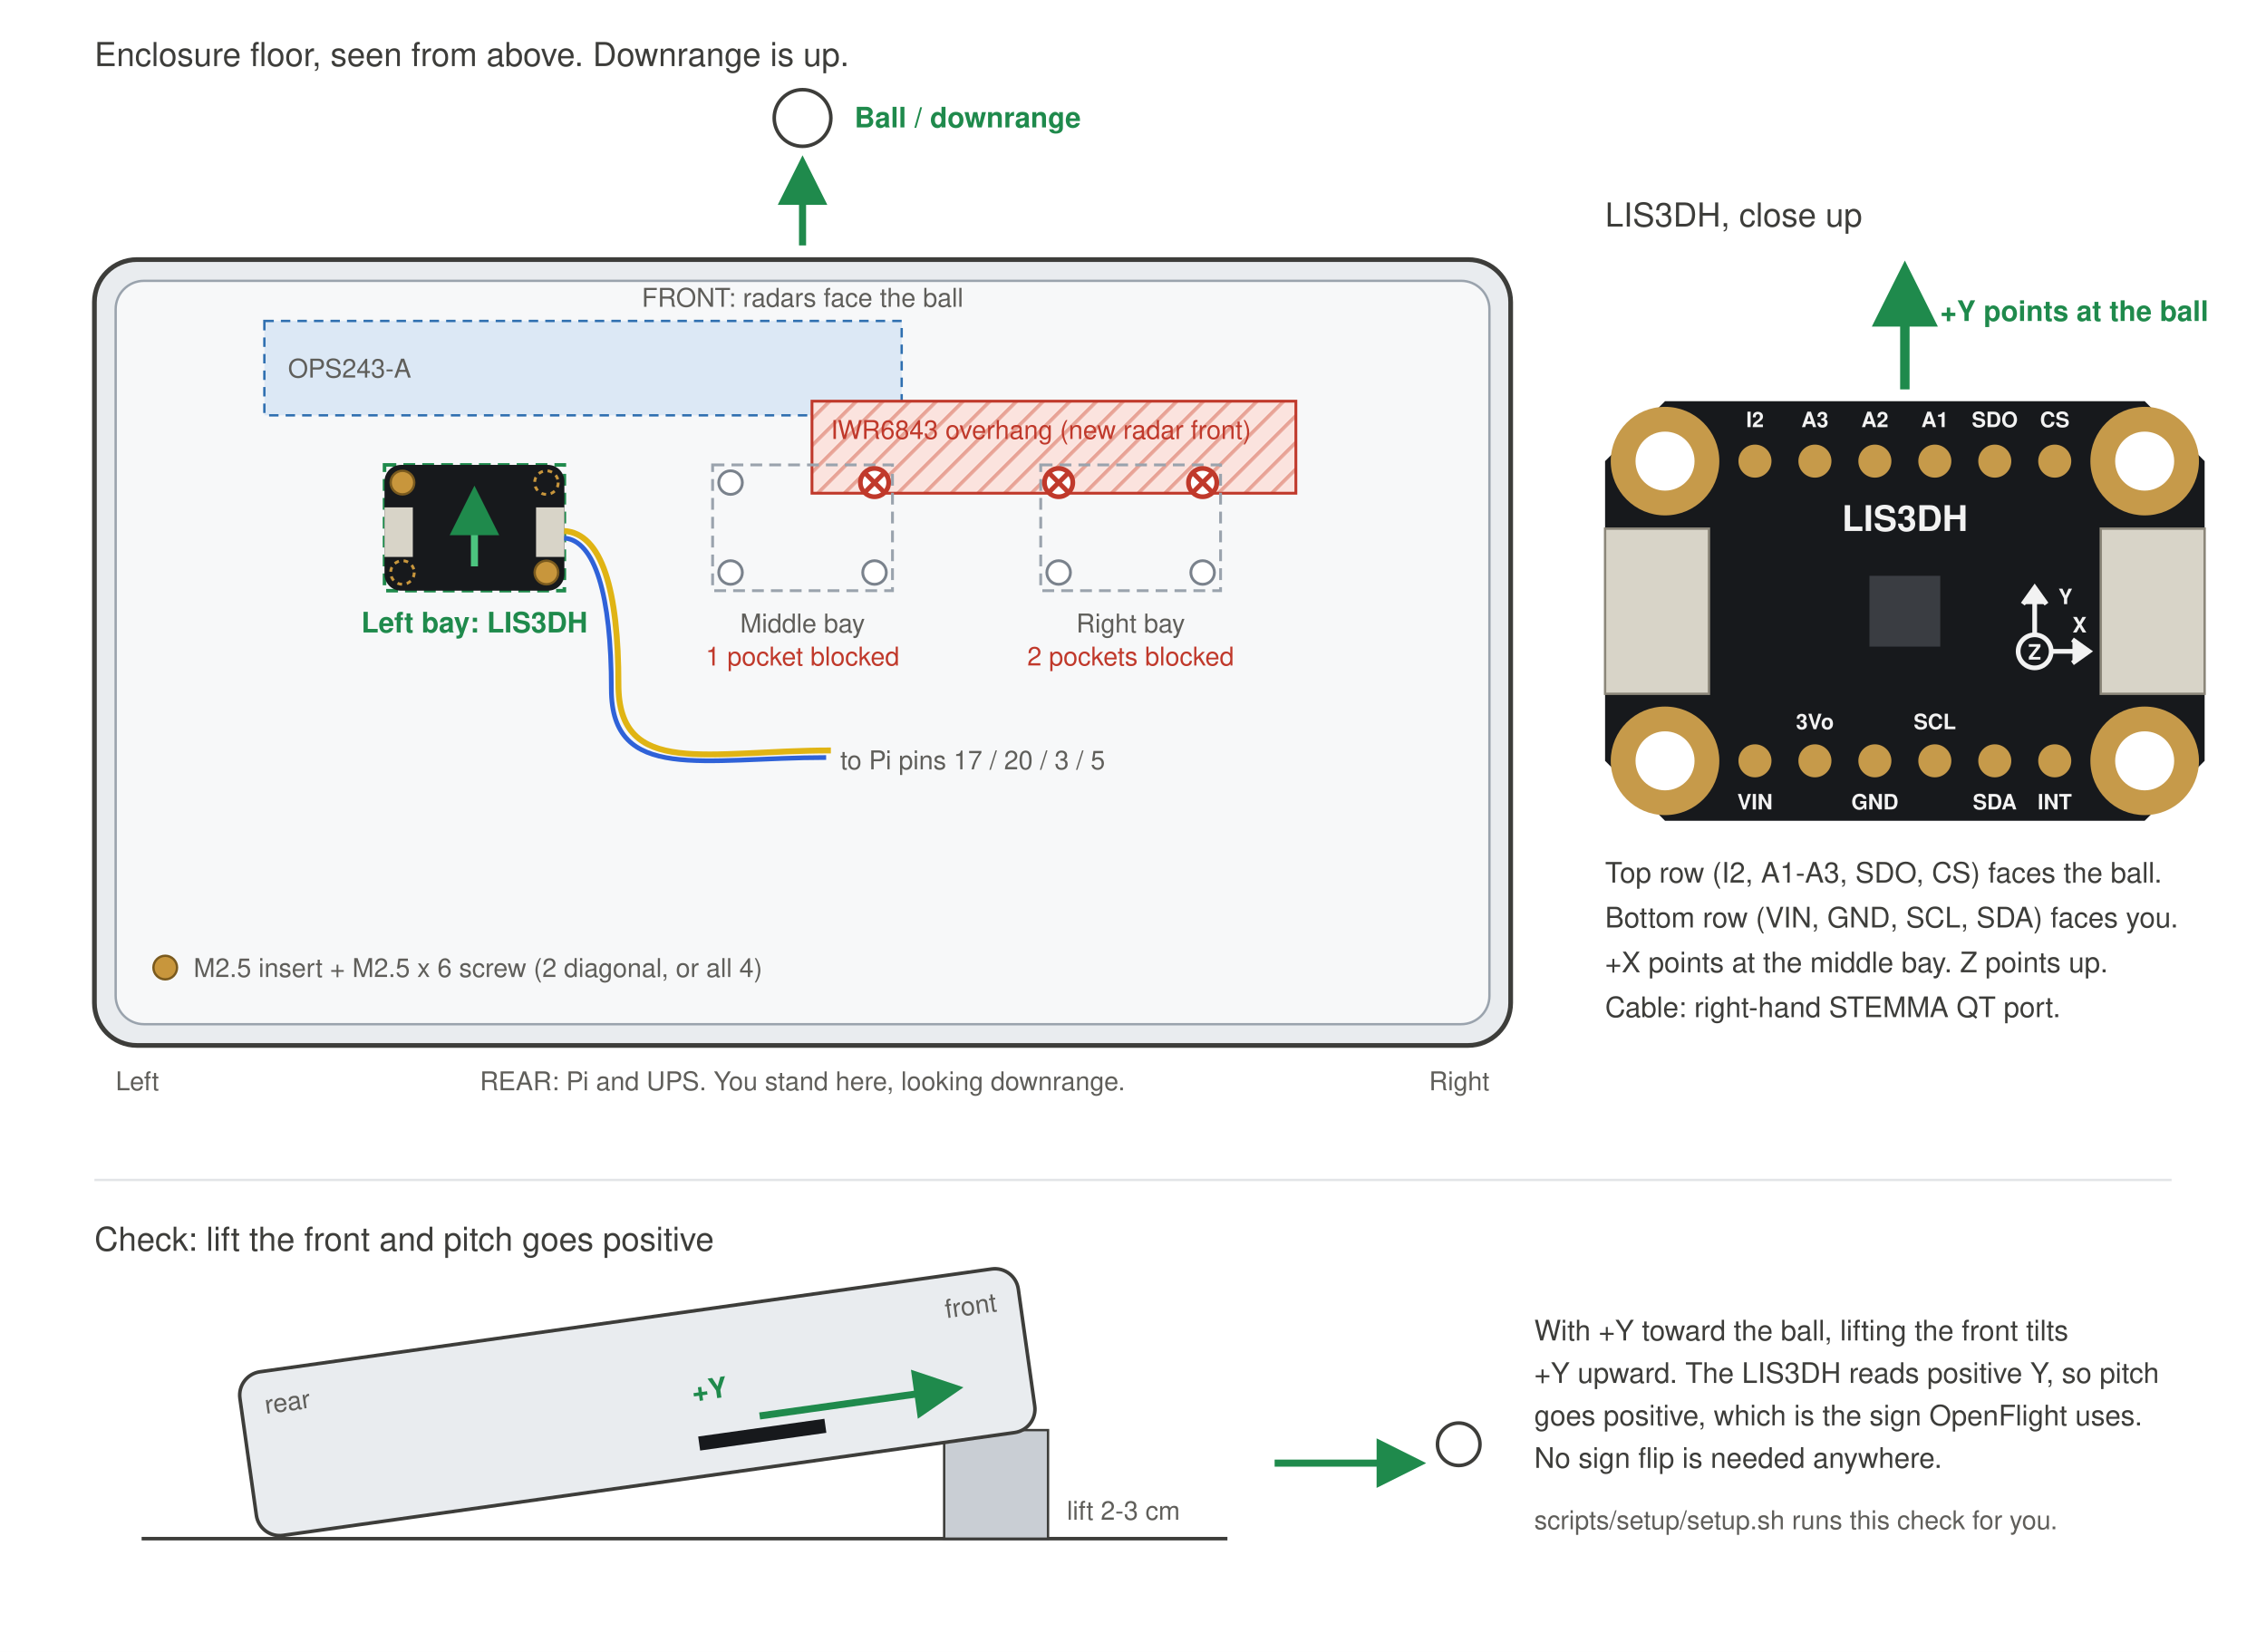
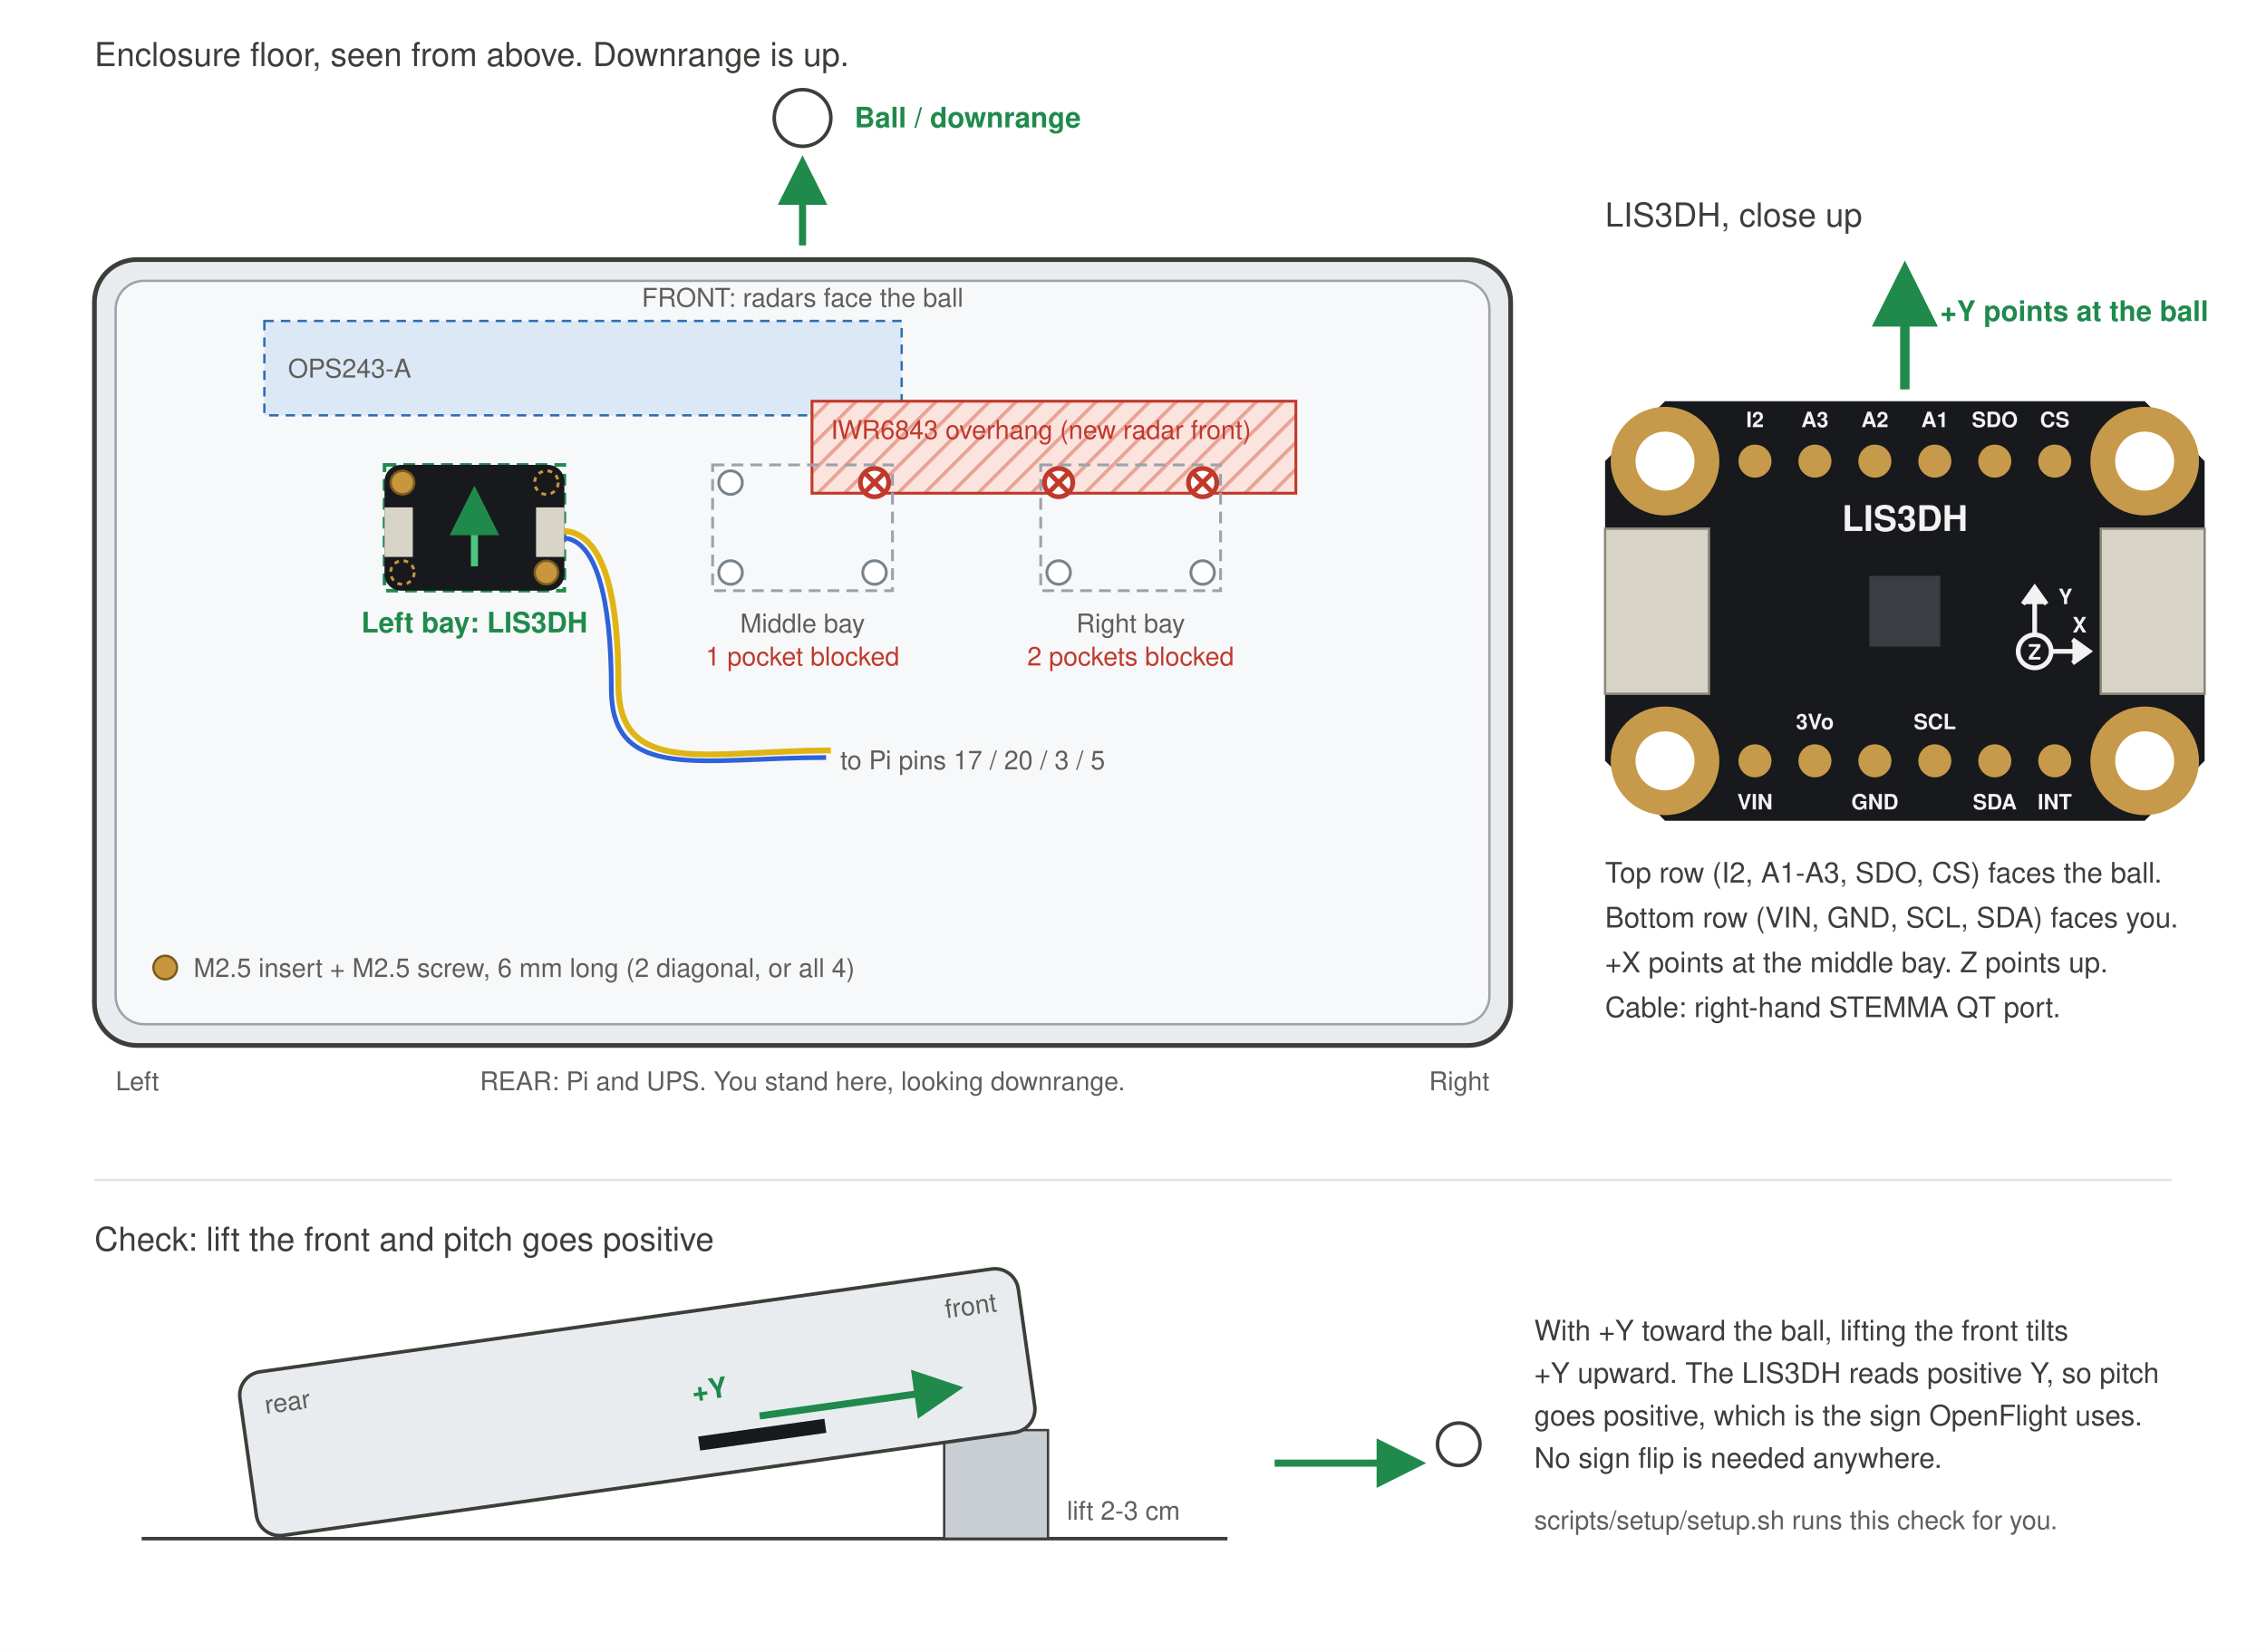
<svg xmlns="http://www.w3.org/2000/svg" width="960" height="700" viewBox="0 0 960 700" role="img">
  <defs>
    <marker id="head-green" viewBox="0 0 10 10" refX="8" refY="5" markerWidth="7" markerHeight="7" orient="auto-start-reverse">
      <path d="M0,0 L10,5 L0,10 z" fill="#1F8A4C" />
    </marker>
    <marker id="head-red" viewBox="0 0 10 10" refX="8" refY="5" markerWidth="6" markerHeight="6" orient="auto-start-reverse">
      <path d="M0,0 L10,5 L0,10 z" fill="#C0392B" />
    </marker>
    <marker id="head-ink" viewBox="0 0 10 10" refX="8" refY="5" markerWidth="6" markerHeight="6" orient="auto-start-reverse">
      <path d="M0,0 L10,5 L0,10 z" fill="#3D3D3A" />
    </marker>
    <pattern id="hatch" width="8" height="8" patternUnits="userSpaceOnUse" patternTransform="rotate(45)">
      <rect width="8" height="8" fill="#FBE3DE" />
      <line x1="0" y1="0" x2="0" y2="8" stroke="#E8A497" stroke-width="3" />
    </pattern>
  </defs>
  <style>
  .ts { font-family: "Helvetica Neue", Helvetica, Arial, sans-serif; font-size: 12px; fill: #3d3d3a; }
  .tsm { font-family: "Helvetica Neue", Helvetica, Arial, sans-serif; font-size: 11px; fill: #5f5e5a; }
  .th { font-family: "Helvetica Neue", Helvetica, Arial, sans-serif; font-size: 14px; font-weight: 500; fill: #3d3d3a; }
  .silk { font-family: "Helvetica Neue", Helvetica, Arial, sans-serif; font-size: 9px; font-weight: 700; fill: #F2F2F2; }
  .go { fill: #1F8A4C; font-weight: 700; }
  .stop { fill: #C0392B; }
</style>
  <rect x="0" y="0" width="960" height="700" fill="#FFFFFF" />
  <text class="th" x="40" y="28">Enclosure floor, seen from above. Downrange is up.</text>
  <line x1="340" y1="104" x2="340" y2="70" stroke="#1F8A4C" stroke-width="3" marker-end="url(#head-green)" />
  <circle cx="340" cy="50" r="12" fill="#FFFFFF" stroke="#3D3D3A" stroke-width="1.5" />
  <text class="ts go" x="362" y="54">Ball / downrange</text>
  <rect x="40" y="110" width="600" height="333" rx="18" fill="#E9ECEF" stroke="#3D3D3A" stroke-width="2" />
  <rect x="49" y="119" width="582" height="315" rx="12" fill="#F7F8F9" stroke="#9AA3AD" stroke-width="1" />
  <text class="tsm" x="340" y="130" text-anchor="middle">FRONT: radars face the ball</text>
  <rect x="112" y="136" width="270" height="40" fill="#DCE8F5" stroke="#2F6FB0" stroke-width="1" stroke-dasharray="4 3" />
  <text class="tsm" x="122" y="160">OPS243-A</text>
  <rect x="344" y="170" width="205" height="39" fill="url(#hatch)" stroke="#C0392B" stroke-width="1.2" />
  <text class="tsm stop" x="352" y="186">IWR6843 overhang (new radar front)</text>
  <rect x="162.9" y="197" width="76.2" height="53.3" fill="none" stroke="#1F8A4C" stroke-width="1.5" stroke-dasharray="5 3" />
  <rect x="301.9" y="197" width="76.2" height="53.3" fill="none" stroke="#9AA3AD" stroke-width="1.2" stroke-dasharray="5 3" />
  <rect x="440.9" y="197" width="76.2" height="53.3" fill="none" stroke="#9AA3AD" stroke-width="1.2" stroke-dasharray="5 3" />
  <circle cx="309.5" cy="242.6" r="5" fill="#FFFFFF" stroke="#7A828C" stroke-width="1.2" />
  <circle cx="370.5" cy="242.6" r="5" fill="#FFFFFF" stroke="#7A828C" stroke-width="1.2" />
  <circle cx="309.5" cy="204.5" r="5" fill="#FFFFFF" stroke="#7A828C" stroke-width="1.2" />
  <circle cx="448.5" cy="242.6" r="5" fill="#FFFFFF" stroke="#7A828C" stroke-width="1.2" />
  <circle cx="509.5" cy="242.6" r="5" fill="#FFFFFF" stroke="#7A828C" stroke-width="1.2" />
  <g stroke="#C0392B" stroke-width="2">
    <circle cx="370.5" cy="204.5" r="6" fill="#FFFFFF" />
    <line x1="366" y1="200" x2="375" y2="209" />
    <line x1="375" y1="200" x2="366" y2="209" />
    <circle cx="448.5" cy="204.5" r="6" fill="#FFFFFF" />
    <line x1="444" y1="200" x2="453" y2="209" />
    <line x1="453" y1="200" x2="444" y2="209" />
    <circle cx="509.5" cy="204.5" r="6" fill="#FFFFFF" />
    <line x1="505" y1="200" x2="514" y2="209" />
    <line x1="514" y1="200" x2="505" y2="209" />
  </g>
  <rect x="162.9" y="197" width="76.2" height="53.3" rx="7" fill="#17191C" />
  <circle cx="170.5" cy="204.5" r="5" fill="#C8963C" stroke="#7A5A1E" stroke-width="1" />
  <circle cx="231.5" cy="242.6" r="5" fill="#C8963C" stroke="#7A5A1E" stroke-width="1" />
  <circle cx="231.5" cy="204.5" r="5" fill="none" stroke="#C8963C" stroke-width="1.2" stroke-dasharray="2 2" />
  <circle cx="170.5" cy="242.6" r="5" fill="none" stroke="#C8963C" stroke-width="1.2" stroke-dasharray="2 2" />
  <rect x="162.9" y="215" width="12" height="21" fill="#D8D4C8" />
  <rect x="227.1" y="215" width="12" height="21" fill="#D8D4C8" />
  <line x1="201" y1="240" x2="201" y2="210" stroke="#4CC47F" stroke-width="3" marker-end="url(#head-green)" />
  <path d="M239 225 C 255 226, 262 250, 262 290 S 300 318, 352 318" fill="none" stroke="#E0B414" stroke-width="2.5" />
  <path d="M239 228 C 252 229, 259 252, 259 292 S 298 321, 350 321" fill="none" stroke="#2F62D8" stroke-width="2" />
  <text class="tsm" x="356" y="326">to Pi pins 17 / 20 / 3 / 5</text>
  <text class="ts go" x="201" y="268" text-anchor="middle">Left bay: LIS3DH</text>
  <text class="tsm" x="340" y="268" text-anchor="middle">Middle bay</text>
  <text class="tsm stop" x="340" y="282" text-anchor="middle">1 pocket blocked</text>
  <text class="tsm" x="479" y="268" text-anchor="middle">Right bay</text>
  <text class="tsm stop" x="479" y="282" text-anchor="middle">2 pockets blocked</text>
  <circle cx="70" cy="410" r="5" fill="#C8963C" stroke="#7A5A1E" stroke-width="1" />
-   <text class="tsm" x="82" y="414">M2.5 insert + M2.5 x 6 screw (2 diagonal, or all 4)</text>
+   <text class="tsm" x="82" y="414">M2.5 insert + M2.5 screw, 6 mm long (2 diagonal, or all 4)</text>
  <text class="tsm" x="49" y="462">Left</text>
  <text class="tsm" x="340" y="462" text-anchor="middle">REAR: Pi and UPS. You stand here, looking downrange.</text>
  <text class="tsm" x="631" y="462" text-anchor="end">Right</text>
  <text class="th" x="680" y="96">LIS3DH, close up</text>
  <line x1="807" y1="165" x2="807" y2="116" stroke="#1F8A4C" stroke-width="4" marker-end="url(#head-green)" />
  <text class="ts go" x="822" y="136">+Y points at the ball</text>
  <path d="M705.4 170 H908.6 L934 195.4 V322.4 L908.6 347.8 H705.4 L680 322.4 V195.4 Z" fill="#17191C" />
  <g fill="#C69A4A">
    <circle cx="705.4" cy="195.4" r="23" />
    <circle cx="908.6" cy="195.4" r="23" />
    <circle cx="705.4" cy="322.4" r="23" />
    <circle cx="908.6" cy="322.4" r="23" />
  </g>
  <g fill="#FFFFFF">
    <circle cx="705.4" cy="195.4" r="12.5" />
    <circle cx="908.6" cy="195.4" r="12.5" />
    <circle cx="705.4" cy="322.4" r="12.5" />
    <circle cx="908.6" cy="322.4" r="12.5" />
  </g>
  <g fill="#C69A4A" stroke="#17191C" stroke-width="5">
    <circle cx="743.5" cy="195.4" r="9.5" />
    <circle cx="768.9" cy="195.4" r="9.5" />
    <circle cx="794.3" cy="195.4" r="9.5" />
    <circle cx="819.7" cy="195.4" r="9.5" />
    <circle cx="845.1" cy="195.4" r="9.5" />
    <circle cx="870.5" cy="195.4" r="9.5" />
    <circle cx="743.5" cy="322.4" r="9.5" />
    <circle cx="768.9" cy="322.4" r="9.5" />
    <circle cx="794.3" cy="322.4" r="9.5" />
    <circle cx="819.7" cy="322.4" r="9.5" />
    <circle cx="845.1" cy="322.4" r="9.5" />
    <circle cx="870.5" cy="322.4" r="9.5" />
  </g>
  <g class="silk" text-anchor="middle">
    <text x="743.5" y="181">I2</text>
    <text x="768.9" y="181">A3</text>
    <text x="794.3" y="181">A2</text>
    <text x="819.7" y="181">A1</text>
    <text x="845.1" y="181">SDO</text>
    <text x="870.5" y="181">CS</text>
    <text x="743.5" y="343">VIN</text>
    <text x="768.9" y="309">3Vo</text>
    <text x="794.3" y="343">GND</text>
    <text x="819.7" y="309">SCL</text>
    <text x="845.1" y="343">SDA</text>
    <text x="870.5" y="343">INT</text>
  </g>
  <text class="silk" x="807" y="225" text-anchor="middle" style="font-size:15px">LIS3DH</text>
  <rect x="792" y="244" width="30" height="30" fill="#3A3D42" />
  <rect x="680" y="224" width="44" height="70" fill="#D8D4C8" stroke="#8C877A" stroke-width="1" />
  <rect x="890" y="224" width="44" height="70" fill="#D8D4C8" stroke="#8C877A" stroke-width="1" />
  <g stroke="#F2F2F2" stroke-width="2" fill="none">
    <circle cx="862" cy="276" r="7" />
    <line x1="862" y1="269" x2="862" y2="252" />
    <path d="M857 256 L862 249 L867 256" fill="#F2F2F2" />
    <line x1="869" y1="276" x2="882" y2="276" />
    <path d="M878 271 L885 276 L878 281" fill="#F2F2F2" />
  </g>
  <text class="silk" x="862" y="279.5" text-anchor="middle">Z</text>
  <text class="silk" x="872" y="256">Y</text>
  <text class="silk" x="878" y="268">X</text>
  <text class="ts" x="680" y="374">Top row (I2, A1-A3, SDO, CS) faces the ball.</text>
  <text class="ts" x="680" y="393">Bottom row (VIN, GND, SCL, SDA) faces you.</text>
  <text class="ts" x="680" y="412">+X points at the middle bay. Z points up.</text>
  <text class="ts" x="680" y="431">Cable: right-hand STEMMA QT port.</text>
  <line x1="40" y1="500" x2="920" y2="500" stroke="#E2E4E7" stroke-width="1" />
  <text class="th" x="40" y="530">Check: lift the front and pitch goes positive</text>
  <line x1="60" y1="652" x2="520" y2="652" stroke="#3D3D3A" stroke-width="1.5" />
  <rect x="400" y="606" width="44" height="46" fill="#C9CED4" stroke="#3D3D3A" stroke-width="1" />
  <g transform="rotate(-8 110 652)">
    <rect x="110" y="582" width="333" height="70" rx="10" fill="#E9ECEF" stroke="#3D3D3A" stroke-width="1.5" />
    <rect x="300" y="635" width="54" height="6" fill="#17191C" />
    <line x1="327" y1="630" x2="410" y2="630" stroke="#1F8A4C" stroke-width="3" marker-end="url(#head-green)" />
    <text class="ts go" x="300" y="620">+Y</text>
    <text class="tsm" x="120" y="600">rear</text>
    <text class="tsm" x="433" y="600" text-anchor="end">front</text>
  </g>
  <text class="tsm" x="452" y="644">lift 2-3 cm</text>
  <line x1="540" y1="620" x2="600" y2="620" stroke="#1F8A4C" stroke-width="3" marker-end="url(#head-green)" />
  <circle cx="618" cy="612" r="9" fill="#FFFFFF" stroke="#3D3D3A" stroke-width="1.5" />
  <text class="ts" x="650" y="568">With +Y toward the ball, lifting the front tilts</text>
  <text class="ts" x="650" y="586">+Y upward. The LIS3DH reads positive Y, so pitch</text>
  <text class="ts" x="650" y="604">goes positive, which is the sign OpenFlight uses.</text>
  <text class="ts" x="650" y="622">No sign flip is needed anywhere.</text>
  <text class="tsm" x="650" y="648">scripts/setup/setup.sh runs this check for you.</text>
</svg>
